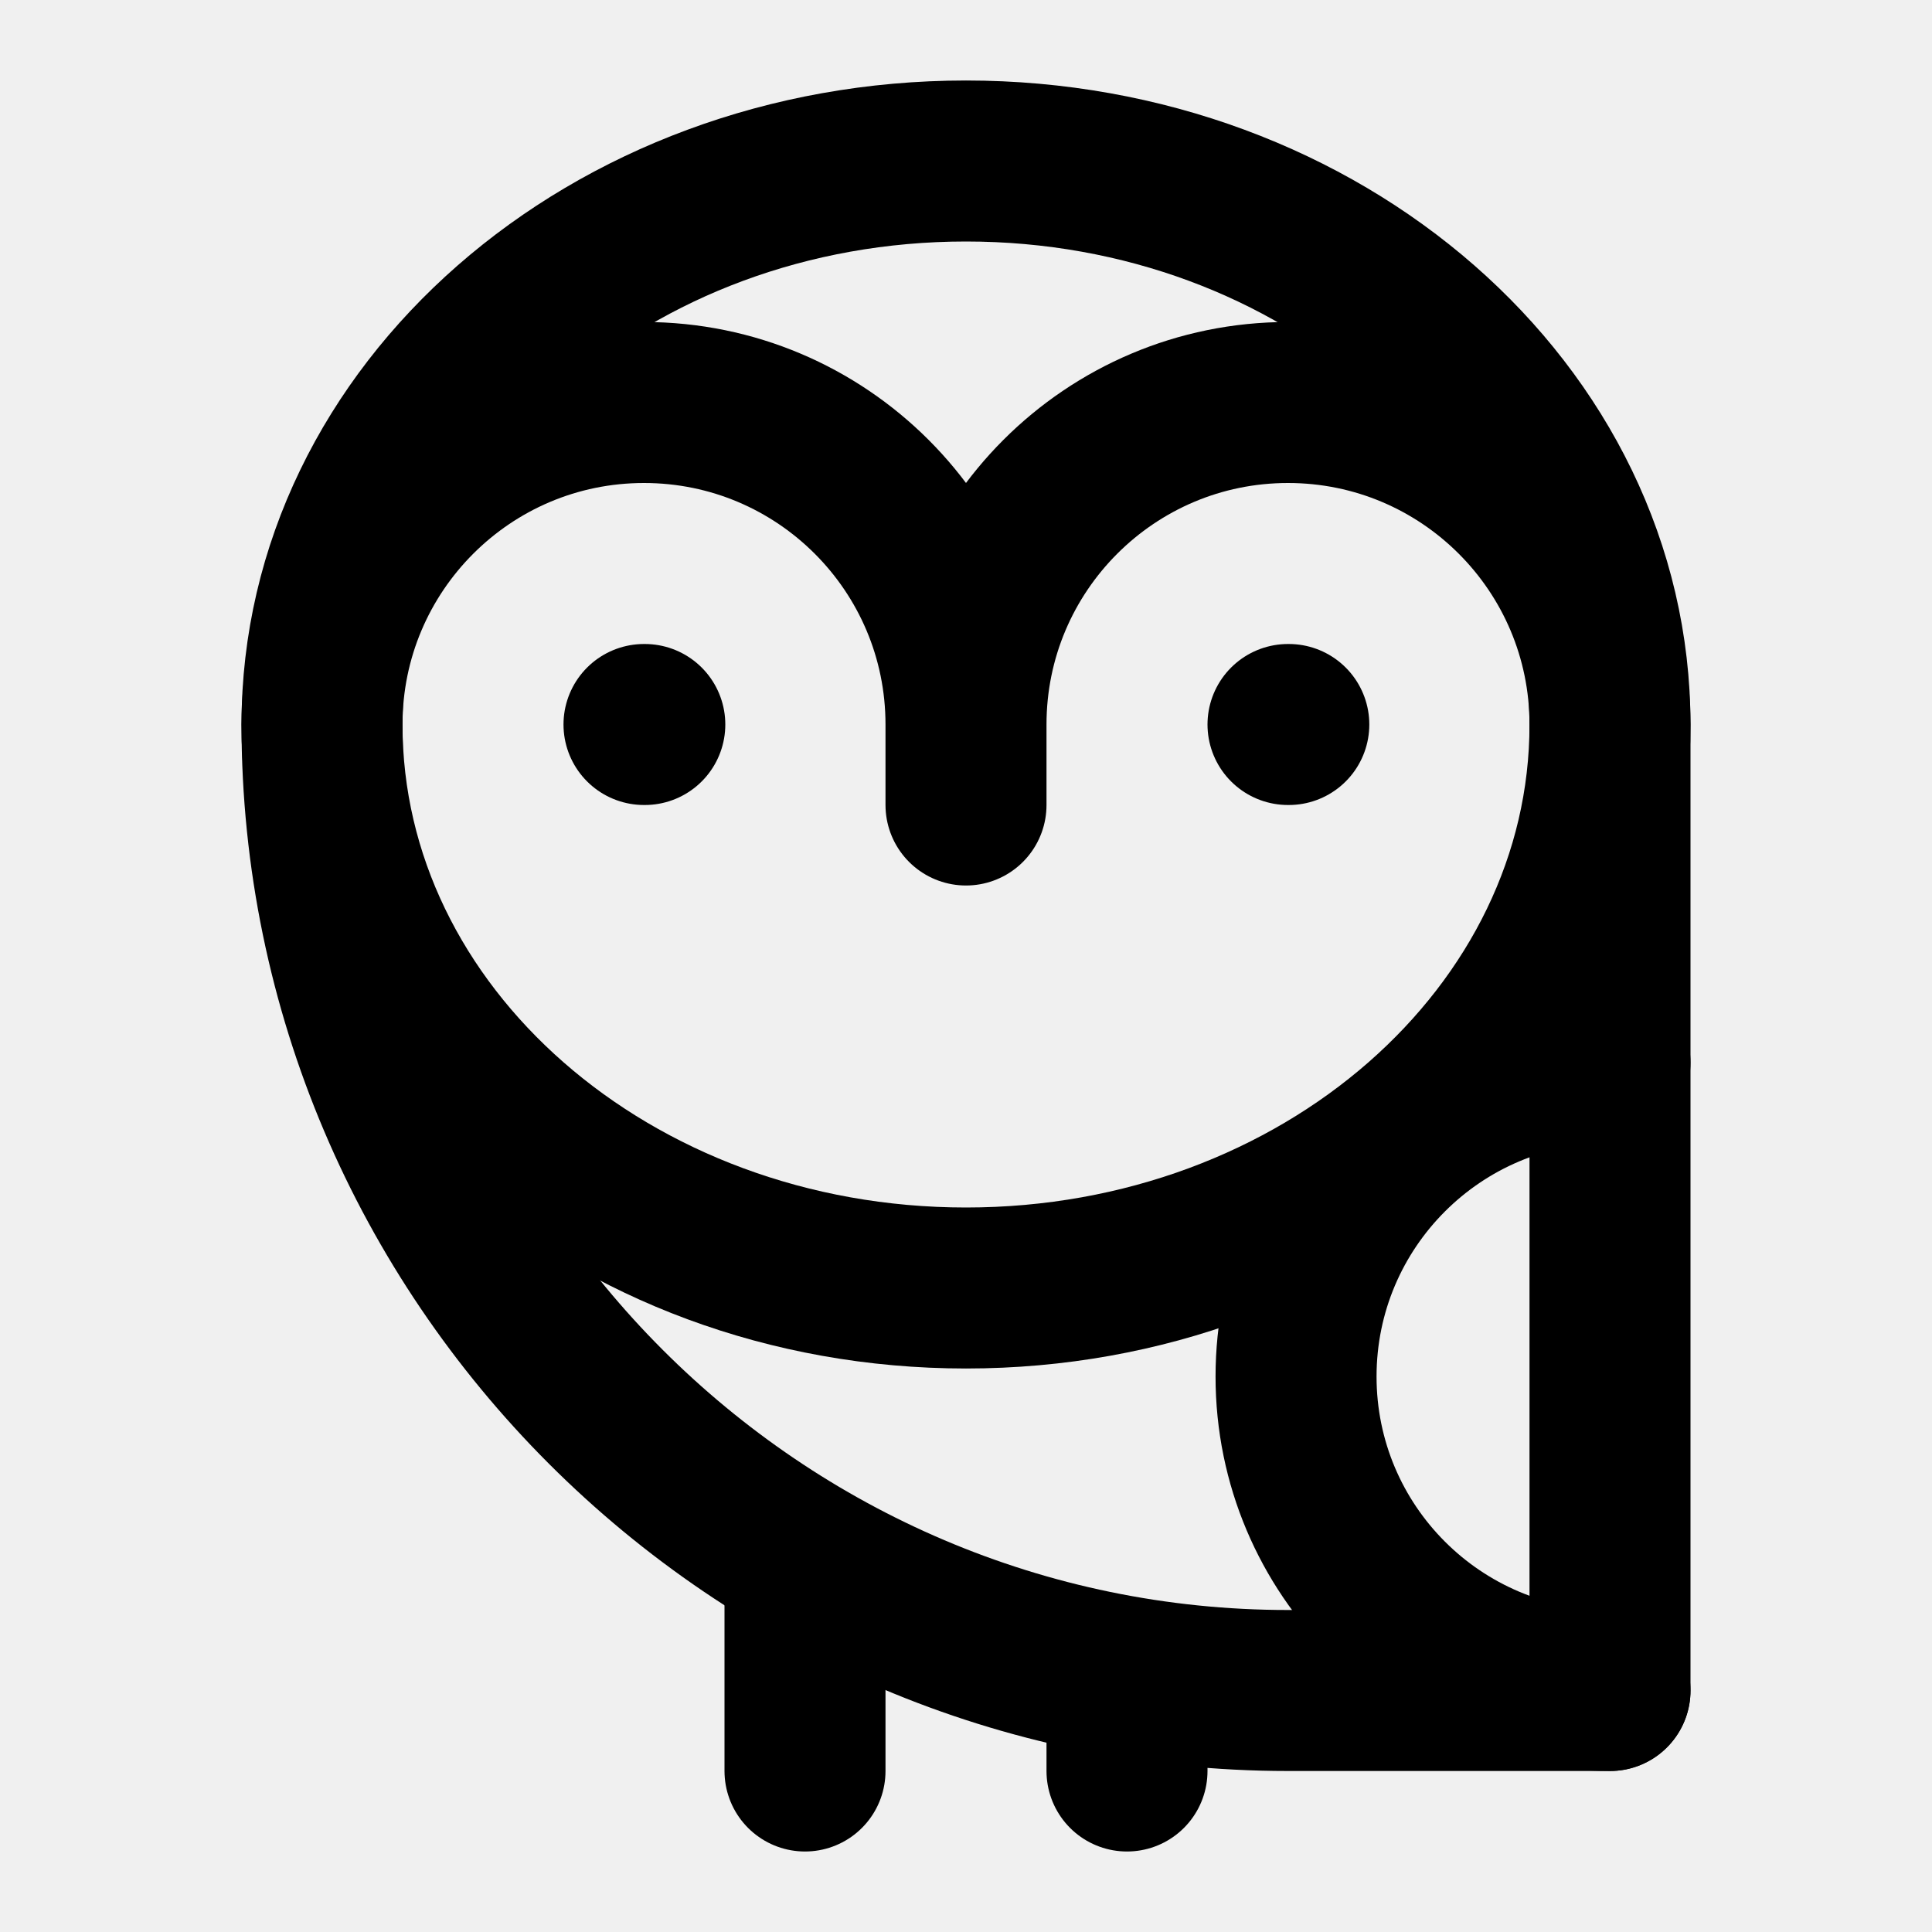
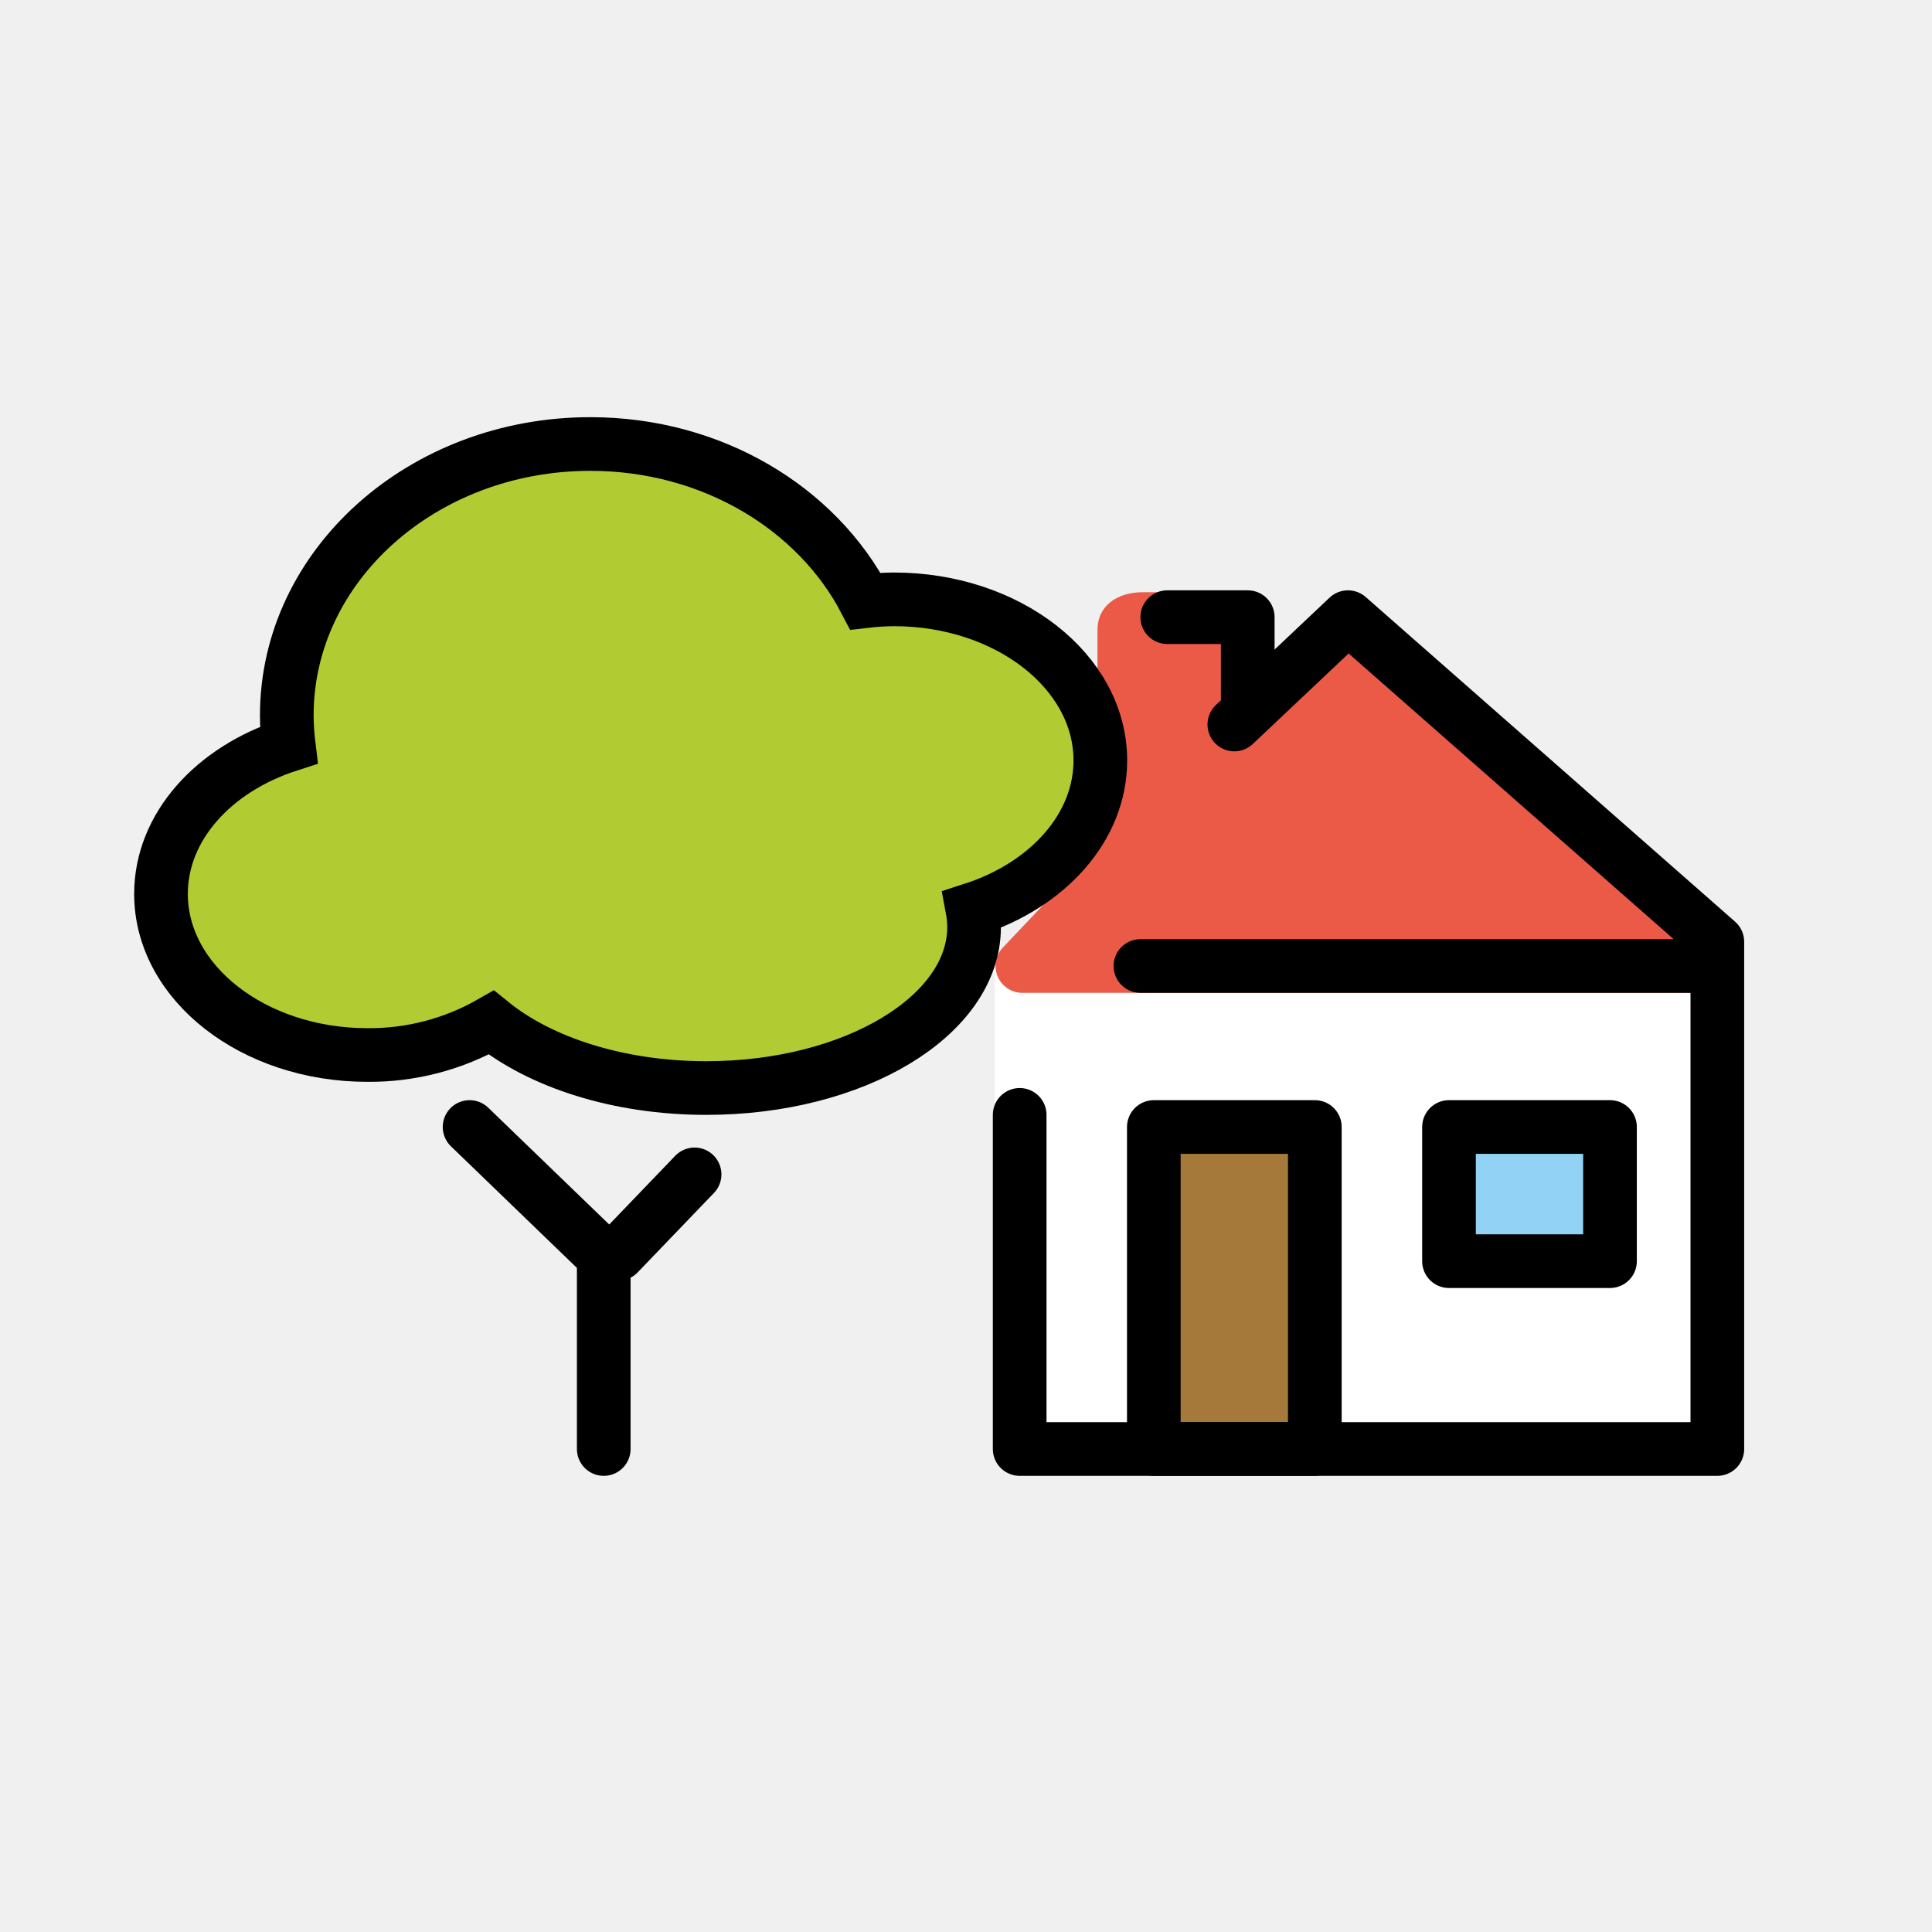
- <svg xmlns="http://www.w3.org/2000/svg" width="24" height="24" viewBox="0 0 24 24" fill="none" stroke="currentColor" stroke-width="2" stroke-linecap="round" stroke-linejoin="round" class="lucide lucide-owl">
-   <ellipse cx="12" cy="9" rx="8" ry="7" />
-   <path d="M12 9a4 4 0 1 1 8 0v12h-4C9.4 21 4 15.6 4 9a4 4 0 1 1 8 0v1" />
-   <path d="M8 9h.01" />
-   <path d="M16 9h.01" />
-   <path d="M20 21a3.9 3.9 0 1 1 0-7.8" />
-   <path d="M10 19.4V22" />
-   <path d="M14 20.85V22" />
+ <svg xmlns="http://www.w3.org/2000/svg" id="emoji" viewBox="0 0 72 72" version="1.1">
+   <g id="color">
+     <rect x="37.075" y="36.053" width="26.884" height="18.114" fill="#FFFFFF" />
+     <polygon fill="#EA5A47" stroke="#EA5A47" stroke-linecap="round" stroke-linejoin="round" stroke-miterlimit="10" stroke-width="2" points="50.235,23.2 38.1,36 63.5,36" />
+     <path fill="#EA5A47" d="M47.3,26l-6.4,6.059v-8.573c0-0.931,0.755-1.416,1.686-1.416h3.028 c0.931,0,1.686,0.485,1.686,1.416C47.3,23.486,47.3,26,47.3,26z" />
+     <rect x="43" y="42" width="6" height="12" fill="#A57939" />
+     <rect x="54" y="42" width="6" height="5" fill="#92D3F5" />
+     <path fill="#B1CC33" d="M41.006,28.339c0-3.312-3.445-6.003-7.694-6.003c-0.355,0.003-0.71,0.025-1.062,0.066 c-1.8-3.455-5.707-5.855-10.25-5.855c-6.248,0-11.312,4.529-11.312,10.114c0.001,0.369,0.025,0.738,0.07,1.104 C7.966,28.666,6,30.81,6,33.314c0,3.312,3.445,6.003,7.694,6.003c1.615,0.014,3.206-0.402,4.614-1.207 c1.818,1.477,4.726,2.438,8.015,2.438c5.511,0,9.978-2.688,9.978-6.003c-0.001-0.219-0.021-0.438-0.061-0.653 C39.036,32.99,41.006,30.845,41.006,28.339z" />
+   </g>
+   <g id="hair" />
+   <g id="skin" />
+   <g id="skin-shadow" />
+   <g id="line">
+     <polyline fill="none" stroke="#000000" stroke-linecap="round" stroke-linejoin="round" stroke-miterlimit="10" stroke-width="2" points="46,27 50.235,23 64,35.098 64,54 38,54 38,41.548" />
+     <rect x="43" y="42" width="6" height="12" fill="none" stroke="#000000" stroke-linecap="round" stroke-linejoin="round" stroke-miterlimit="10" stroke-width="2" />
+     <rect x="54" y="42" width="6" height="5" fill="none" stroke="#000000" stroke-linecap="round" stroke-linejoin="round" stroke-miterlimit="10" stroke-width="2" />
+     <polyline fill="none" stroke="#000000" stroke-linecap="round" stroke-linejoin="round" stroke-miterlimit="10" stroke-width="2" points="43.5,23 46.5,23 46.5,26" />
+     <path fill="none" stroke="#000000" stroke-miterlimit="10" stroke-width="2" d="M31.245,39.34" />
+     <polyline fill="none" stroke="#000000" stroke-linecap="round" stroke-linejoin="round" stroke-width="2" points="22.5,54 22.5,46.827 17.5,42" />
+     <line x1="23.041" x2="25.885" y1="46.727" y2="43.766" fill="none" stroke="#000000" stroke-linecap="round" stroke-linejoin="round" stroke-width="2" />
+     <path fill="none" stroke="#000000" stroke-linecap="round" stroke-miterlimit="10" stroke-width="2" d="M41.006,28.339 c0-3.312-3.445-6.003-7.694-6.003c-0.355,0.003-0.71,0.025-1.062,0.066c-1.8-3.455-5.707-5.855-10.25-5.855 c-6.248,0-11.312,4.529-11.312,10.114c0.001,0.369,0.025,0.738,0.07,1.104C7.966,28.666,6,30.81,6,33.314 c0,3.312,3.445,6.003,7.694,6.003c1.615,0.014,3.206-0.402,4.614-1.207c1.818,1.477,4.726,2.438,8.015,2.438 c5.511,0,9.978-2.688,9.978-6.003c-0.001-0.219-0.021-0.438-0.061-0.653 C39.036,32.99,41.006,30.845,41.006,28.339z" />
+     <line x1="63.5" x2="42.5" y1="36" y2="36" fill="none" stroke="#000000" stroke-linecap="round" stroke-linejoin="round" stroke-miterlimit="10" stroke-width="2" />
+   </g>
</svg>
